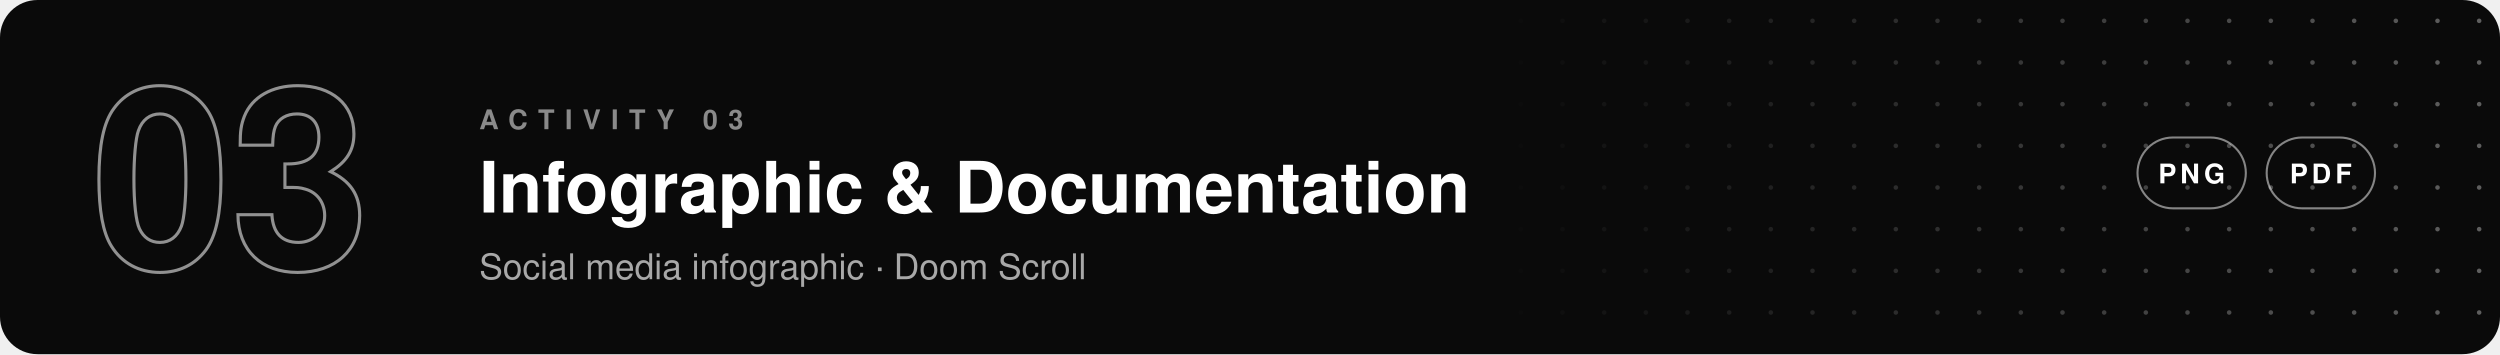
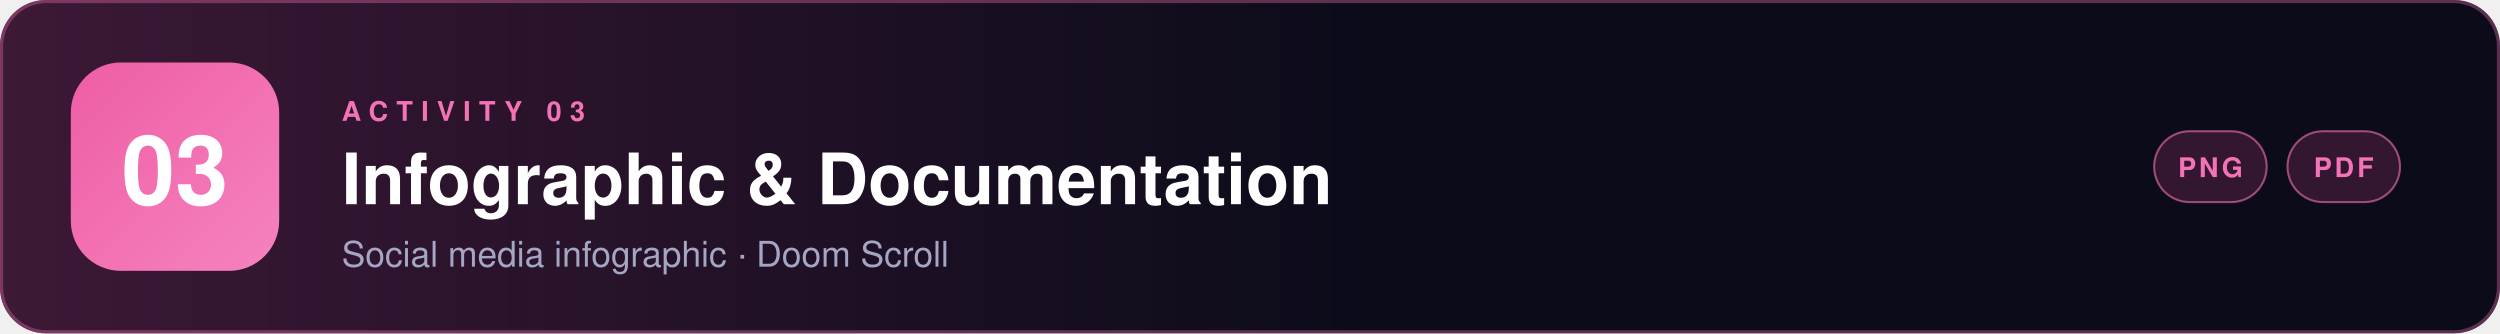
- <svg xmlns="http://www.w3.org/2000/svg" viewBox="0 0 1200 170" width="1200" height="170">
+ <svg xmlns="http://www.w3.org/2000/svg" viewBox="0 0 1200 160" width="1200" height="160">
+   <defs>
+     <linearGradient id="g03" x1="0" y1="0" x2="1" y2="1">
+       <stop offset="0" stop-color="#ec4899" />
+       <stop offset="1" stop-color="#f472b6" />
+     </linearGradient>
+     <linearGradient id="w03" x1="0" x2="1">
+       <stop offset="0" stop-color="#ec4899" stop-opacity="0.22" />
+       <stop offset="0.55" stop-color="#ec4899" stop-opacity="0" />
+     </linearGradient>
+   </defs>
  <style>
    .slide { animation: slide 0.9s ease-out both; }
+     .shine { animation: shine 3.5s ease-in-out infinite; }
    @keyframes slide { from { opacity: 0; transform: translateX(-16px); } to { opacity: 1; transform: none; } }
+     @keyframes shine { 0%,100% { opacity: 0.55; } 50% { opacity: 1; } }
  </style>
-   <rect width="1200" height="170" rx="18" fill="#0a0a0a" />
-   <circle cx="730" cy="10" r="1.1" fill="#fff" opacity="0.01" />
-   <circle cx="750" cy="10" r="1.1" fill="#fff" opacity="0.02" />
-   <circle cx="770" cy="10" r="1.1" fill="#fff" opacity="0.04" />
-   <circle cx="790" cy="10" r="1.1" fill="#fff" opacity="0.05" />
-   <circle cx="810" cy="10" r="1.1" fill="#fff" opacity="0.07" />
-   <circle cx="830" cy="10" r="1.1" fill="#fff" opacity="0.08" />
-   <circle cx="850" cy="10" r="1.1" fill="#fff" opacity="0.09" />
-   <circle cx="870" cy="10" r="1.1" fill="#fff" opacity="0.11" />
-   <circle cx="890" cy="10" r="1.1" fill="#fff" opacity="0.12" />
-   <circle cx="910" cy="10" r="1.1" fill="#fff" opacity="0.14" />
-   <circle cx="930" cy="10" r="1.1" fill="#fff" opacity="0.15" />
-   <circle cx="950" cy="10" r="1.1" fill="#fff" opacity="0.17" />
-   <circle cx="970" cy="10" r="1.1" fill="#fff" opacity="0.18" />
-   <circle cx="990" cy="10" r="1.1" fill="#fff" opacity="0.20" />
-   <circle cx="1010" cy="10" r="1.1" fill="#fff" opacity="0.21" />
-   <circle cx="1030" cy="10" r="1.1" fill="#fff" opacity="0.23" />
-   <circle cx="1050" cy="10" r="1.1" fill="#fff" opacity="0.24" />
-   <circle cx="1070" cy="10" r="1.1" fill="#fff" opacity="0.26" />
-   <circle cx="1090" cy="10" r="1.1" fill="#fff" opacity="0.27" />
-   <circle cx="1110" cy="10" r="1.1" fill="#fff" opacity="0.28" />
-   <circle cx="1130" cy="10" r="1.1" fill="#fff" opacity="0.30" />
-   <circle cx="1150" cy="10" r="1.1" fill="#fff" opacity="0.31" />
-   <circle cx="1170" cy="10" r="1.1" fill="#fff" opacity="0.33" />
-   <circle cx="1190" cy="10" r="1.1" fill="#fff" opacity="0.34" />
-   <circle cx="730" cy="30" r="1.1" fill="#fff" opacity="0.01" />
-   <circle cx="750" cy="30" r="1.1" fill="#fff" opacity="0.02" />
-   <circle cx="770" cy="30" r="1.1" fill="#fff" opacity="0.04" />
-   <circle cx="790" cy="30" r="1.1" fill="#fff" opacity="0.05" />
-   <circle cx="810" cy="30" r="1.1" fill="#fff" opacity="0.07" />
-   <circle cx="830" cy="30" r="1.1" fill="#fff" opacity="0.08" />
-   <circle cx="850" cy="30" r="1.1" fill="#fff" opacity="0.09" />
-   <circle cx="870" cy="30" r="1.1" fill="#fff" opacity="0.11" />
-   <circle cx="890" cy="30" r="1.1" fill="#fff" opacity="0.12" />
-   <circle cx="910" cy="30" r="1.1" fill="#fff" opacity="0.14" />
-   <circle cx="930" cy="30" r="1.1" fill="#fff" opacity="0.15" />
-   <circle cx="950" cy="30" r="1.1" fill="#fff" opacity="0.17" />
-   <circle cx="970" cy="30" r="1.1" fill="#fff" opacity="0.18" />
-   <circle cx="990" cy="30" r="1.1" fill="#fff" opacity="0.20" />
-   <circle cx="1010" cy="30" r="1.1" fill="#fff" opacity="0.21" />
-   <circle cx="1030" cy="30" r="1.1" fill="#fff" opacity="0.23" />
-   <circle cx="1050" cy="30" r="1.1" fill="#fff" opacity="0.24" />
-   <circle cx="1070" cy="30" r="1.1" fill="#fff" opacity="0.26" />
-   <circle cx="1090" cy="30" r="1.1" fill="#fff" opacity="0.27" />
-   <circle cx="1110" cy="30" r="1.1" fill="#fff" opacity="0.28" />
-   <circle cx="1130" cy="30" r="1.1" fill="#fff" opacity="0.30" />
-   <circle cx="1150" cy="30" r="1.1" fill="#fff" opacity="0.31" />
-   <circle cx="1170" cy="30" r="1.1" fill="#fff" opacity="0.33" />
-   <circle cx="1190" cy="30" r="1.1" fill="#fff" opacity="0.34" />
-   <circle cx="730" cy="50" r="1.1" fill="#fff" opacity="0.01" />
-   <circle cx="750" cy="50" r="1.1" fill="#fff" opacity="0.02" />
-   <circle cx="770" cy="50" r="1.1" fill="#fff" opacity="0.04" />
-   <circle cx="790" cy="50" r="1.1" fill="#fff" opacity="0.05" />
-   <circle cx="810" cy="50" r="1.1" fill="#fff" opacity="0.07" />
-   <circle cx="830" cy="50" r="1.1" fill="#fff" opacity="0.08" />
-   <circle cx="850" cy="50" r="1.1" fill="#fff" opacity="0.09" />
-   <circle cx="870" cy="50" r="1.1" fill="#fff" opacity="0.11" />
-   <circle cx="890" cy="50" r="1.1" fill="#fff" opacity="0.12" />
-   <circle cx="910" cy="50" r="1.1" fill="#fff" opacity="0.14" />
-   <circle cx="930" cy="50" r="1.1" fill="#fff" opacity="0.15" />
-   <circle cx="950" cy="50" r="1.1" fill="#fff" opacity="0.17" />
-   <circle cx="970" cy="50" r="1.1" fill="#fff" opacity="0.18" />
-   <circle cx="990" cy="50" r="1.1" fill="#fff" opacity="0.20" />
-   <circle cx="1010" cy="50" r="1.1" fill="#fff" opacity="0.21" />
-   <circle cx="1030" cy="50" r="1.1" fill="#fff" opacity="0.23" />
-   <circle cx="1050" cy="50" r="1.1" fill="#fff" opacity="0.24" />
-   <circle cx="1070" cy="50" r="1.1" fill="#fff" opacity="0.26" />
-   <circle cx="1090" cy="50" r="1.1" fill="#fff" opacity="0.27" />
-   <circle cx="1110" cy="50" r="1.1" fill="#fff" opacity="0.28" />
-   <circle cx="1130" cy="50" r="1.1" fill="#fff" opacity="0.30" />
-   <circle cx="1150" cy="50" r="1.1" fill="#fff" opacity="0.31" />
-   <circle cx="1170" cy="50" r="1.1" fill="#fff" opacity="0.33" />
-   <circle cx="1190" cy="50" r="1.1" fill="#fff" opacity="0.34" />
-   <circle cx="730" cy="70" r="1.1" fill="#fff" opacity="0.01" />
-   <circle cx="750" cy="70" r="1.1" fill="#fff" opacity="0.02" />
-   <circle cx="770" cy="70" r="1.1" fill="#fff" opacity="0.04" />
-   <circle cx="790" cy="70" r="1.1" fill="#fff" opacity="0.05" />
-   <circle cx="810" cy="70" r="1.1" fill="#fff" opacity="0.07" />
-   <circle cx="830" cy="70" r="1.1" fill="#fff" opacity="0.08" />
-   <circle cx="850" cy="70" r="1.1" fill="#fff" opacity="0.09" />
-   <circle cx="870" cy="70" r="1.1" fill="#fff" opacity="0.11" />
-   <circle cx="890" cy="70" r="1.1" fill="#fff" opacity="0.12" />
-   <circle cx="910" cy="70" r="1.1" fill="#fff" opacity="0.14" />
-   <circle cx="930" cy="70" r="1.1" fill="#fff" opacity="0.15" />
-   <circle cx="950" cy="70" r="1.1" fill="#fff" opacity="0.17" />
-   <circle cx="970" cy="70" r="1.1" fill="#fff" opacity="0.18" />
-   <circle cx="990" cy="70" r="1.1" fill="#fff" opacity="0.20" />
-   <circle cx="1010" cy="70" r="1.1" fill="#fff" opacity="0.21" />
-   <circle cx="1030" cy="70" r="1.1" fill="#fff" opacity="0.23" />
-   <circle cx="1050" cy="70" r="1.1" fill="#fff" opacity="0.24" />
-   <circle cx="1070" cy="70" r="1.1" fill="#fff" opacity="0.26" />
-   <circle cx="1090" cy="70" r="1.1" fill="#fff" opacity="0.27" />
-   <circle cx="1110" cy="70" r="1.1" fill="#fff" opacity="0.28" />
-   <circle cx="1130" cy="70" r="1.1" fill="#fff" opacity="0.30" />
-   <circle cx="1150" cy="70" r="1.1" fill="#fff" opacity="0.31" />
-   <circle cx="1170" cy="70" r="1.1" fill="#fff" opacity="0.33" />
-   <circle cx="1190" cy="70" r="1.1" fill="#fff" opacity="0.34" />
-   <circle cx="730" cy="90" r="1.1" fill="#fff" opacity="0.01" />
-   <circle cx="750" cy="90" r="1.1" fill="#fff" opacity="0.02" />
-   <circle cx="770" cy="90" r="1.1" fill="#fff" opacity="0.04" />
-   <circle cx="790" cy="90" r="1.1" fill="#fff" opacity="0.05" />
-   <circle cx="810" cy="90" r="1.1" fill="#fff" opacity="0.07" />
-   <circle cx="830" cy="90" r="1.1" fill="#fff" opacity="0.08" />
-   <circle cx="850" cy="90" r="1.1" fill="#fff" opacity="0.09" />
-   <circle cx="870" cy="90" r="1.1" fill="#fff" opacity="0.11" />
-   <circle cx="890" cy="90" r="1.1" fill="#fff" opacity="0.12" />
-   <circle cx="910" cy="90" r="1.1" fill="#fff" opacity="0.14" />
-   <circle cx="930" cy="90" r="1.1" fill="#fff" opacity="0.15" />
-   <circle cx="950" cy="90" r="1.1" fill="#fff" opacity="0.17" />
-   <circle cx="970" cy="90" r="1.1" fill="#fff" opacity="0.18" />
-   <circle cx="990" cy="90" r="1.1" fill="#fff" opacity="0.20" />
-   <circle cx="1010" cy="90" r="1.1" fill="#fff" opacity="0.21" />
-   <circle cx="1030" cy="90" r="1.1" fill="#fff" opacity="0.23" />
-   <circle cx="1050" cy="90" r="1.1" fill="#fff" opacity="0.24" />
-   <circle cx="1070" cy="90" r="1.1" fill="#fff" opacity="0.26" />
-   <circle cx="1090" cy="90" r="1.1" fill="#fff" opacity="0.27" />
-   <circle cx="1110" cy="90" r="1.1" fill="#fff" opacity="0.28" />
-   <circle cx="1130" cy="90" r="1.1" fill="#fff" opacity="0.30" />
-   <circle cx="1150" cy="90" r="1.1" fill="#fff" opacity="0.31" />
-   <circle cx="1170" cy="90" r="1.1" fill="#fff" opacity="0.33" />
-   <circle cx="1190" cy="90" r="1.1" fill="#fff" opacity="0.34" />
-   <circle cx="730" cy="110" r="1.1" fill="#fff" opacity="0.01" />
-   <circle cx="750" cy="110" r="1.1" fill="#fff" opacity="0.02" />
-   <circle cx="770" cy="110" r="1.1" fill="#fff" opacity="0.04" />
-   <circle cx="790" cy="110" r="1.1" fill="#fff" opacity="0.05" />
-   <circle cx="810" cy="110" r="1.1" fill="#fff" opacity="0.07" />
-   <circle cx="830" cy="110" r="1.1" fill="#fff" opacity="0.08" />
-   <circle cx="850" cy="110" r="1.1" fill="#fff" opacity="0.09" />
-   <circle cx="870" cy="110" r="1.1" fill="#fff" opacity="0.11" />
-   <circle cx="890" cy="110" r="1.1" fill="#fff" opacity="0.12" />
-   <circle cx="910" cy="110" r="1.1" fill="#fff" opacity="0.14" />
-   <circle cx="930" cy="110" r="1.1" fill="#fff" opacity="0.15" />
-   <circle cx="950" cy="110" r="1.1" fill="#fff" opacity="0.17" />
-   <circle cx="970" cy="110" r="1.1" fill="#fff" opacity="0.18" />
-   <circle cx="990" cy="110" r="1.1" fill="#fff" opacity="0.20" />
-   <circle cx="1010" cy="110" r="1.1" fill="#fff" opacity="0.21" />
-   <circle cx="1030" cy="110" r="1.1" fill="#fff" opacity="0.23" />
-   <circle cx="1050" cy="110" r="1.1" fill="#fff" opacity="0.24" />
-   <circle cx="1070" cy="110" r="1.1" fill="#fff" opacity="0.26" />
-   <circle cx="1090" cy="110" r="1.1" fill="#fff" opacity="0.27" />
-   <circle cx="1110" cy="110" r="1.1" fill="#fff" opacity="0.28" />
-   <circle cx="1130" cy="110" r="1.1" fill="#fff" opacity="0.30" />
-   <circle cx="1150" cy="110" r="1.1" fill="#fff" opacity="0.31" />
-   <circle cx="1170" cy="110" r="1.1" fill="#fff" opacity="0.33" />
-   <circle cx="1190" cy="110" r="1.1" fill="#fff" opacity="0.34" />
-   <circle cx="730" cy="130" r="1.1" fill="#fff" opacity="0.01" />
-   <circle cx="750" cy="130" r="1.1" fill="#fff" opacity="0.02" />
-   <circle cx="770" cy="130" r="1.1" fill="#fff" opacity="0.04" />
-   <circle cx="790" cy="130" r="1.1" fill="#fff" opacity="0.05" />
-   <circle cx="810" cy="130" r="1.1" fill="#fff" opacity="0.07" />
-   <circle cx="830" cy="130" r="1.1" fill="#fff" opacity="0.08" />
-   <circle cx="850" cy="130" r="1.1" fill="#fff" opacity="0.09" />
-   <circle cx="870" cy="130" r="1.1" fill="#fff" opacity="0.11" />
-   <circle cx="890" cy="130" r="1.1" fill="#fff" opacity="0.12" />
-   <circle cx="910" cy="130" r="1.1" fill="#fff" opacity="0.14" />
-   <circle cx="930" cy="130" r="1.1" fill="#fff" opacity="0.15" />
-   <circle cx="950" cy="130" r="1.1" fill="#fff" opacity="0.17" />
-   <circle cx="970" cy="130" r="1.1" fill="#fff" opacity="0.18" />
-   <circle cx="990" cy="130" r="1.1" fill="#fff" opacity="0.20" />
-   <circle cx="1010" cy="130" r="1.1" fill="#fff" opacity="0.21" />
-   <circle cx="1030" cy="130" r="1.1" fill="#fff" opacity="0.23" />
-   <circle cx="1050" cy="130" r="1.1" fill="#fff" opacity="0.24" />
-   <circle cx="1070" cy="130" r="1.1" fill="#fff" opacity="0.26" />
-   <circle cx="1090" cy="130" r="1.1" fill="#fff" opacity="0.27" />
-   <circle cx="1110" cy="130" r="1.1" fill="#fff" opacity="0.28" />
-   <circle cx="1130" cy="130" r="1.1" fill="#fff" opacity="0.30" />
-   <circle cx="1150" cy="130" r="1.1" fill="#fff" opacity="0.31" />
-   <circle cx="1170" cy="130" r="1.1" fill="#fff" opacity="0.33" />
-   <circle cx="1190" cy="130" r="1.1" fill="#fff" opacity="0.34" />
-   <circle cx="730" cy="150" r="1.1" fill="#fff" opacity="0.01" />
-   <circle cx="750" cy="150" r="1.1" fill="#fff" opacity="0.02" />
-   <circle cx="770" cy="150" r="1.1" fill="#fff" opacity="0.04" />
-   <circle cx="790" cy="150" r="1.1" fill="#fff" opacity="0.05" />
-   <circle cx="810" cy="150" r="1.1" fill="#fff" opacity="0.07" />
-   <circle cx="830" cy="150" r="1.1" fill="#fff" opacity="0.08" />
-   <circle cx="850" cy="150" r="1.1" fill="#fff" opacity="0.09" />
-   <circle cx="870" cy="150" r="1.1" fill="#fff" opacity="0.11" />
-   <circle cx="890" cy="150" r="1.1" fill="#fff" opacity="0.12" />
-   <circle cx="910" cy="150" r="1.1" fill="#fff" opacity="0.14" />
-   <circle cx="930" cy="150" r="1.1" fill="#fff" opacity="0.15" />
-   <circle cx="950" cy="150" r="1.1" fill="#fff" opacity="0.17" />
-   <circle cx="970" cy="150" r="1.1" fill="#fff" opacity="0.18" />
-   <circle cx="990" cy="150" r="1.1" fill="#fff" opacity="0.20" />
-   <circle cx="1010" cy="150" r="1.1" fill="#fff" opacity="0.21" />
-   <circle cx="1030" cy="150" r="1.1" fill="#fff" opacity="0.23" />
-   <circle cx="1050" cy="150" r="1.1" fill="#fff" opacity="0.24" />
-   <circle cx="1070" cy="150" r="1.1" fill="#fff" opacity="0.26" />
-   <circle cx="1090" cy="150" r="1.1" fill="#fff" opacity="0.27" />
-   <circle cx="1110" cy="150" r="1.1" fill="#fff" opacity="0.28" />
-   <circle cx="1130" cy="150" r="1.1" fill="#fff" opacity="0.30" />
-   <circle cx="1150" cy="150" r="1.1" fill="#fff" opacity="0.31" />
-   <circle cx="1170" cy="150" r="1.1" fill="#fff" opacity="0.33" />
-   <circle cx="1190" cy="150" r="1.1" fill="#fff" opacity="0.34" />
-   <text x="44" y="128" font-family="Helvetica Neue, Helvetica, Arial, sans-serif" font-size="120" font-weight="800" fill="none" stroke="#fff" stroke-opacity="0.55" stroke-width="1.5">03</text>
+   <rect width="1200" height="160" rx="22" fill="#0b0b1a" />
+   <rect width="1200" height="160" rx="22" fill="url(#w03)" />
+   <rect x="0.75" y="0.75" width="1198.5" height="158.5" rx="21.5" fill="none" stroke="#f472b6" stroke-opacity="0.35" stroke-width="1.5" />
+   <rect x="34" y="30" width="100" height="100" rx="24" fill="url(#g03)" />
+   <rect x="34" y="30" width="100" height="100" rx="24" fill="#fff" opacity="0.12" class="shine" />
+   <text x="84" y="98" text-anchor="middle" font-family="Helvetica Neue, Helvetica, Arial, sans-serif" font-size="46" font-weight="800" fill="#fff">03</text>
  <g class="slide">
-     <text x="230" y="62" font-family="Helvetica Neue, Helvetica, Arial, sans-serif" font-size="13" font-weight="700" letter-spacing="5" fill="#8a8a8a">ACTIVITY 03</text>
-     <text x="230" y="102" font-family="Helvetica Neue, Helvetica, Arial, sans-serif" font-size="34" font-weight="800" fill="#fff">Infographic &amp; Documentation</text>
-     <text x="230" y="134" font-family="Helvetica Neue, Helvetica, Arial, sans-serif" font-size="17" fill="#a8a8a8">Social media infographic · Doom Scroll</text>
+     <text x="164" y="58" font-family="Helvetica Neue, Helvetica, Arial, sans-serif" font-size="13" font-weight="700" letter-spacing="4" fill="#f472b6">ACTIVITY 03</text>
+     <text x="164" y="98" font-family="Helvetica Neue, Helvetica, Arial, sans-serif" font-size="34" font-weight="800" fill="#ffffff">Infographic &amp; Documentation</text>
+     <text x="164" y="128" font-family="Helvetica Neue, Helvetica, Arial, sans-serif" font-size="17" fill="#a5a6c4">Social media infographic · Doom Scroll</text>
  </g>
-   <rect x="1088" y="66" width="52" height="34" rx="17" fill="none" stroke="#fff" stroke-opacity="0.5" />
-   <text x="1114.0" y="88" text-anchor="middle" font-family="Helvetica Neue, Helvetica, Arial, sans-serif" font-size="13" font-weight="700" letter-spacing="2" fill="#fff">PDF</text>
-   <rect x="1026" y="66" width="52" height="34" rx="17" fill="none" stroke="#fff" stroke-opacity="0.5" />
-   <text x="1052.0" y="88" text-anchor="middle" font-family="Helvetica Neue, Helvetica, Arial, sans-serif" font-size="13" font-weight="700" letter-spacing="2" fill="#fff">PNG</text>
+   <rect x="1098" y="63" width="54" height="34" rx="17" fill="#ec4899" fill-opacity="0.18" stroke="#f472b6" stroke-opacity="0.6" />
+   <text x="1125.0" y="85" text-anchor="middle" font-family="Helvetica Neue, Helvetica, Arial, sans-serif" font-size="13" font-weight="700" letter-spacing="1.5" fill="#f472b6">PDF</text>
+   <rect x="1034" y="63" width="54" height="34" rx="17" fill="#ec4899" fill-opacity="0.18" stroke="#f472b6" stroke-opacity="0.6" />
+   <text x="1061.0" y="85" text-anchor="middle" font-family="Helvetica Neue, Helvetica, Arial, sans-serif" font-size="13" font-weight="700" letter-spacing="1.5" fill="#f472b6">PNG</text>
</svg>
